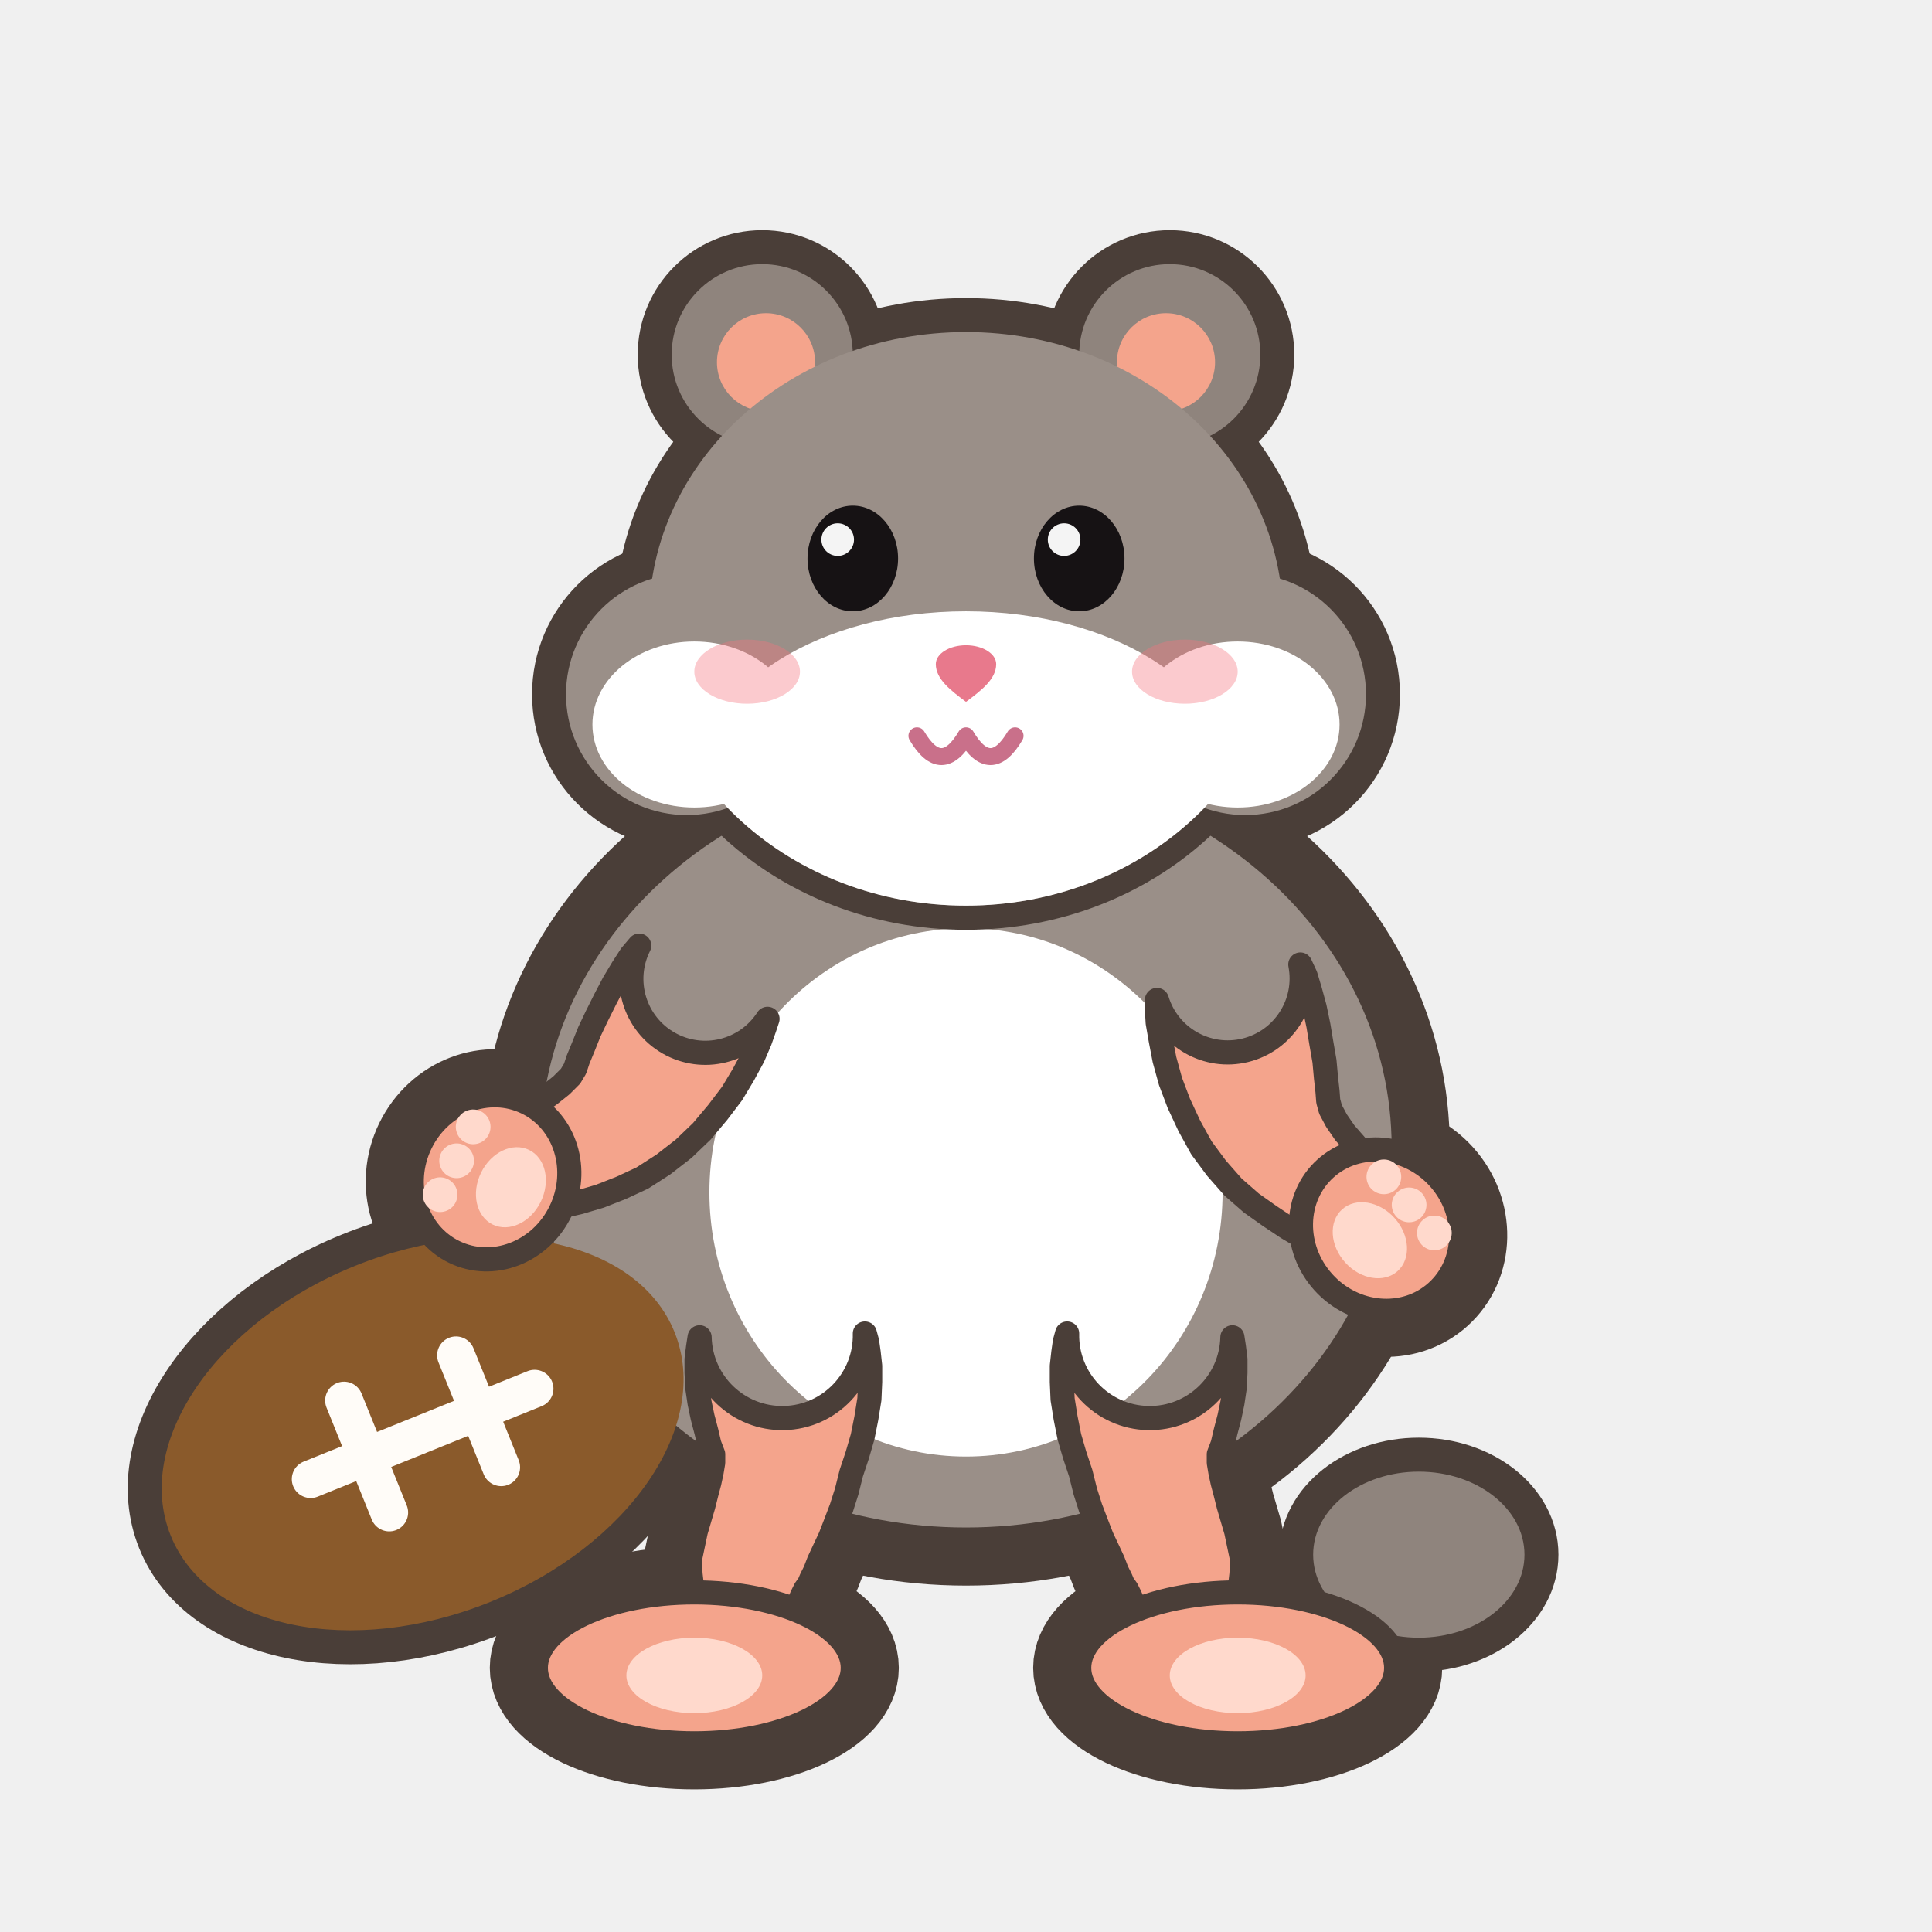
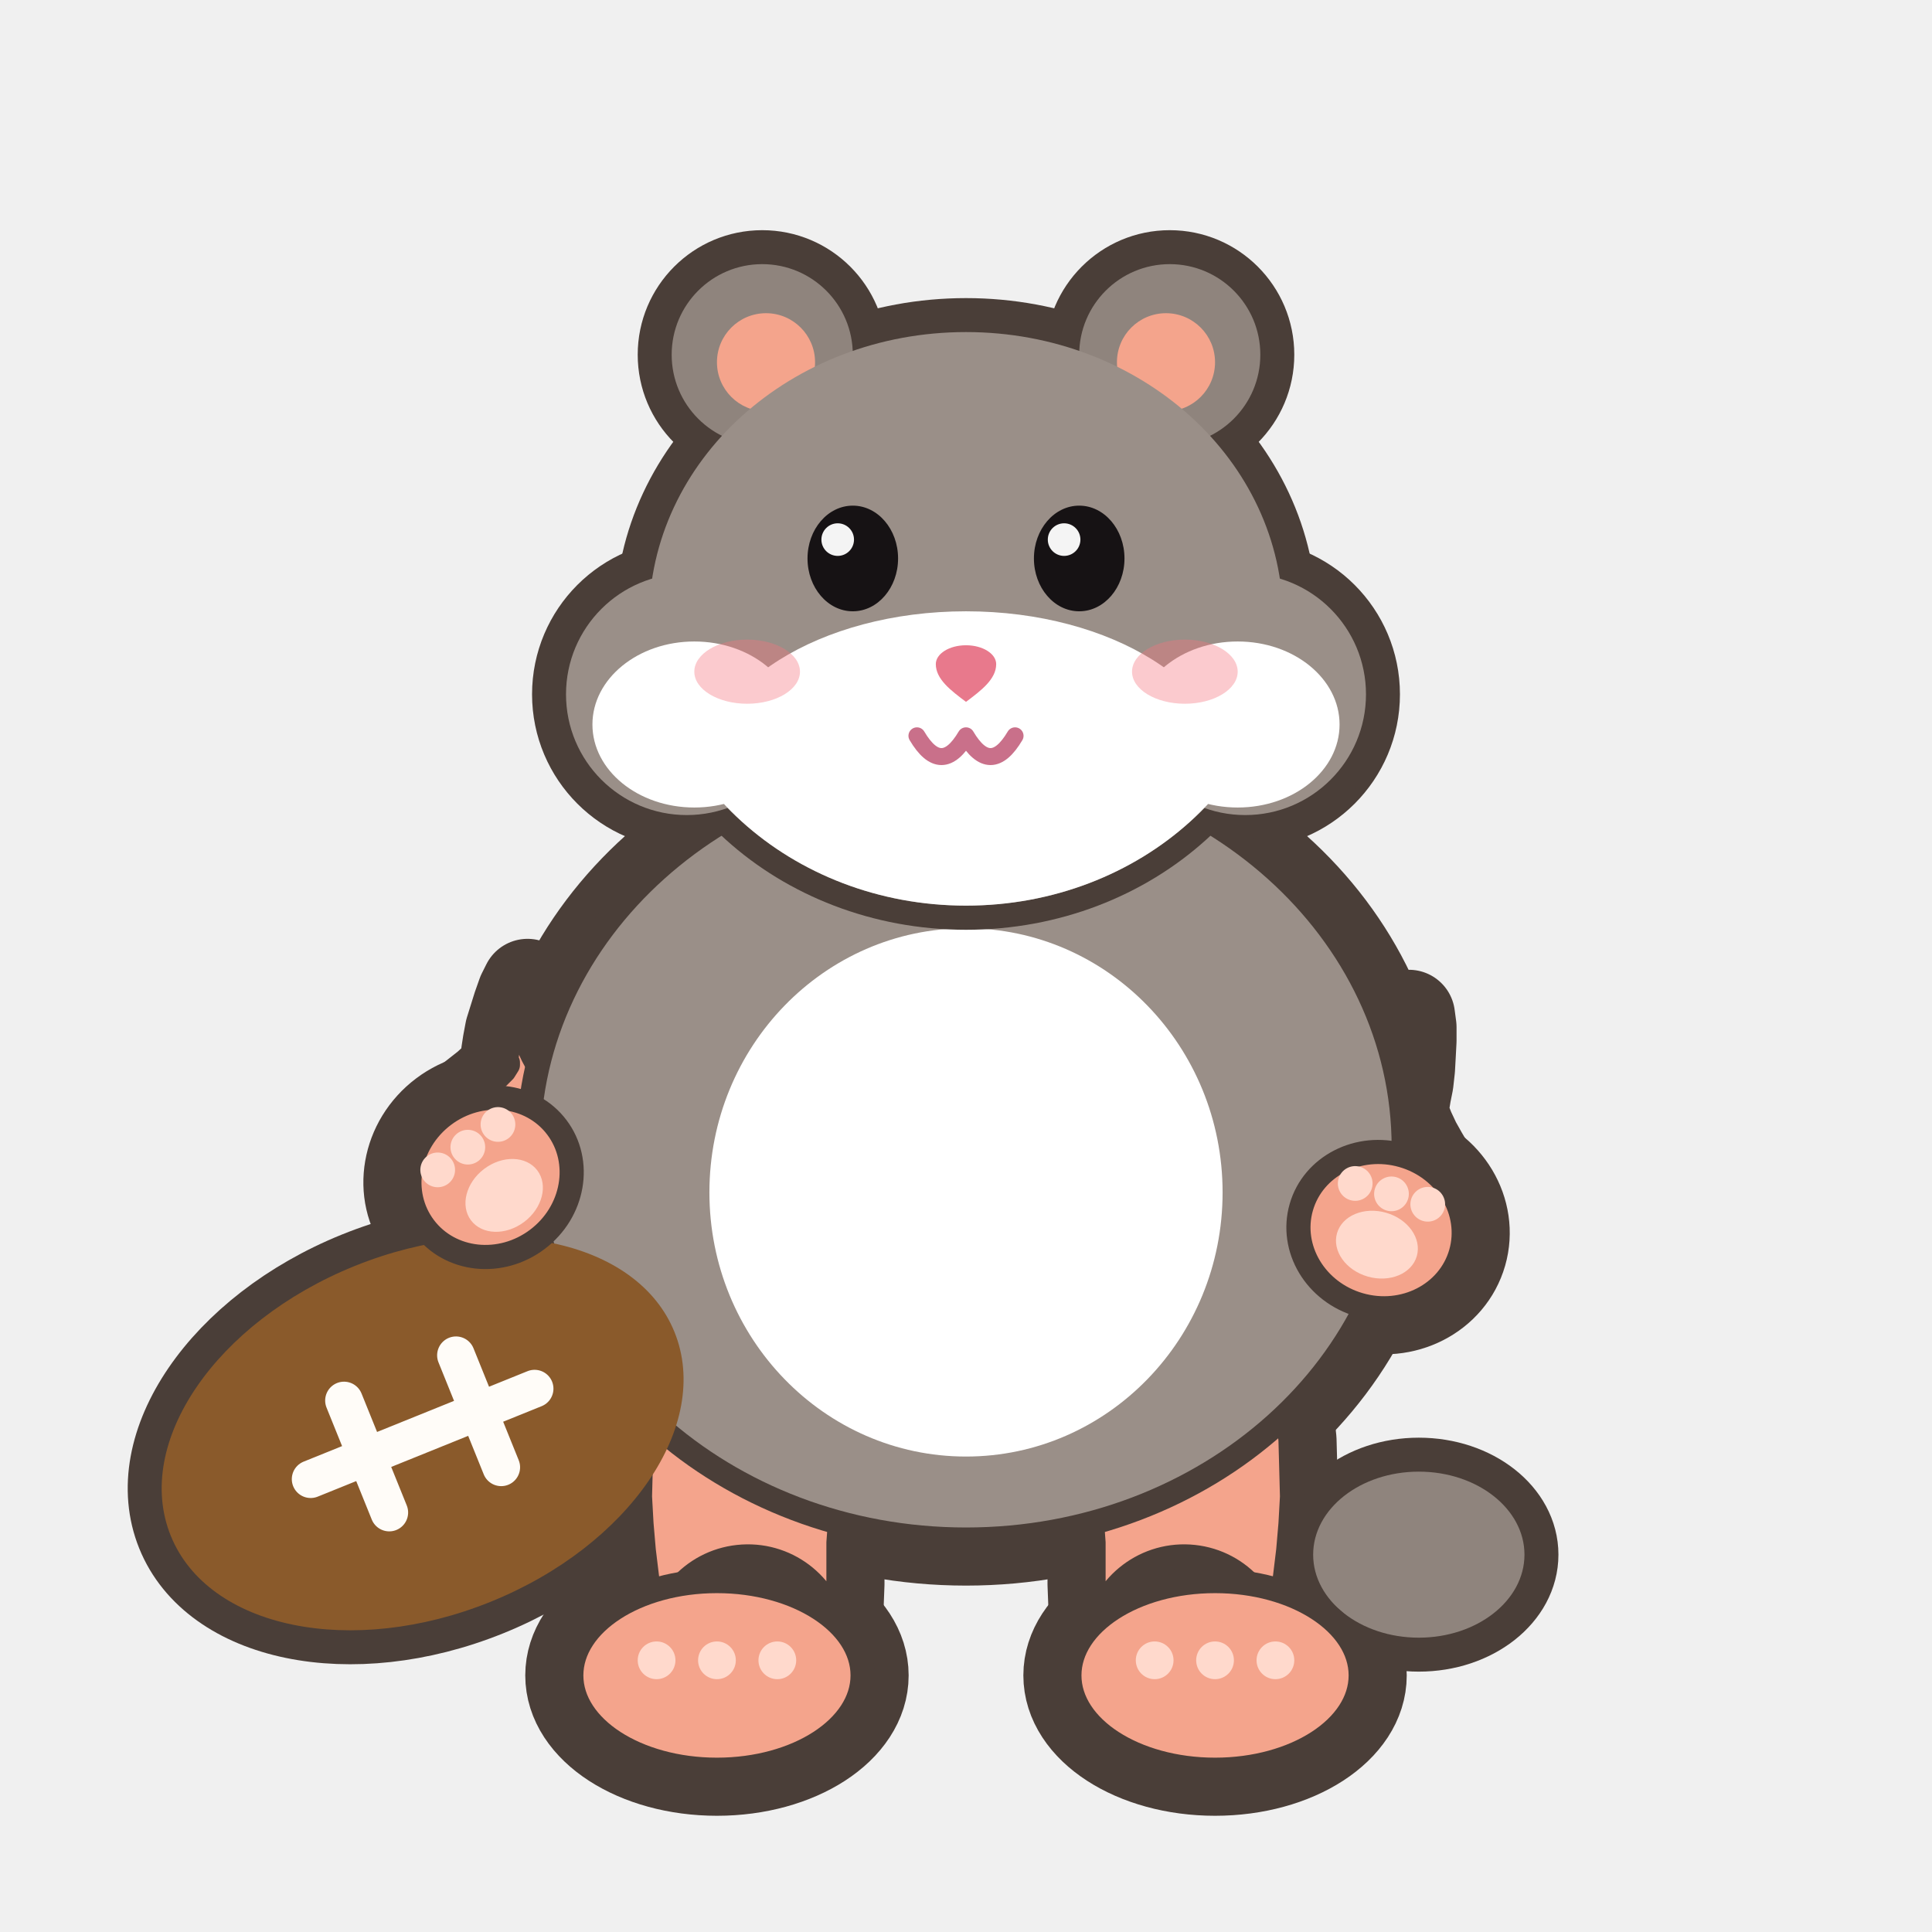
<svg xmlns="http://www.w3.org/2000/svg" viewBox="0 0 256 256" width="256" height="256" role="img" aria-labelledby="t-rugby_hamster">
  <g class="outline">
+     <path d="M89.9 171.5L89.3 172.9L88.5 174.8L87.6 177.3L86.8 180.3L86.0 183.6L85.4 187.1L85.0 190.8L84.9 194.5L84.8 198.3L85.0 201.9L85.3 205.4L85.7 208.7L86.1 211.8L86.5 214.4L86.9 216.5L87.2 218.0A11.9 11.9 0 0 1 110.9 216.6L111.0 214.8L111.0 212.5L111.1 209.9L111.1 207.2L111.1 204.4L111.3 201.7L111.5 199.3L111.9 197.5L112.5 195.8L113.4 193.6L114.3 191.1L115.1 188.5L115.9 185.9L116.6 183.4L117.1 181.1L117.4 179.3A14.2 14.2 0 0 1 89.9 171.5Z" fill="#4A3E38" stroke="#4A3E38" stroke-width="12.2" stroke-linejoin="round" />
+     <path d="M138.6 179.3L138.9 181.1L139.4 183.4L140.1 185.9L140.9 188.5L141.7 191.1L142.6 193.6L143.5 195.8L144.1 197.5L144.5 199.3L144.7 201.7L144.9 204.4L144.9 207.2L144.9 209.9L145.0 212.5L145.0 214.8L145.1 216.6A11.9 11.9 0 0 1 168.8 218.0L169.1 216.5L169.5 214.4L169.9 211.8L170.3 208.7L170.7 205.4L171.0 201.9L171.2 198.3L171.1 194.5L171.0 190.8L170.6 187.1L170.0 183.6L169.2 180.3L168.4 177.3L167.5 174.8L166.7 172.9L166.1 171.5A14.2 14.2 0 0 1 138.6 179.3Z" fill="#4A3E38" stroke="#4A3E38" stroke-width="12.2" stroke-linejoin="round" />
    <ellipse cx="188" cy="206" rx="14" ry="11" fill="#4A3E38" stroke="#4A3E38" stroke-width="9" stroke-linejoin="round" />
+     <path d="M69.9 130.5L69.3 131.7L68.7 133.4L68.2 135.0L67.7 136.6L67.4 138.2L67.2 139.5L67.1 140.4L67.3 140.8L67.3 141.1L66.8 141.9L65.8 142.9L64.6 144.0L63.2 145.1L61.8 146.2L60.5 147.3L59.5 148.2A9.8 9.8 0 0 1 70.5 164.4L71.3 164.0L72.6 163.5L74.3 162.7L76.3 161.7L78.5 160.4L80.8 158.9L83.2 157.1L85.6 154.6L87.8 151.9L89.5 149.3L90.8 146.7L91.8 144.3L92.5 142.1L93.0 140.3L93.2 139.0L93.3 138.2A12.3 12.3 0 0 1 69.9 130.5Z" fill="#4A3E38" stroke="#4A3E38" stroke-width="12.2" stroke-linejoin="round" />
+     <path d="M162.1 134.0L161.9 135.0L161.7 136.4L161.5 138.4L161.4 140.8L161.6 143.6L161.9 146.5L162.6 149.7L163.7 153.0L165.1 156.2L166.7 158.9L168.3 161.2L169.9 163.3L171.5 165.2L172.8 166.7L173.9 167.7L174.6 168.5A9.8 9.8 0 0 1 190.8 157.7L190.2 156.4L189.4 154.8L188.4 153.1L187.5 151.5L186.7 149.8L186.1 148.3L185.7 147.2L185.7 146.6L186.0 146.1L186.2 144.9L186.5 143.4L186.7 141.6L186.8 139.8L186.9 137.9L186.9 136.1L186.7 134.6A12.3 12.3 0 0 1 162.1 134.0Z" fill="#4A3E38" stroke="#4A3E38" stroke-width="12.2" stroke-linejoin="round" />
    <ellipse cx="128" cy="152" rx="58" ry="52" fill="#4A3E38" stroke="#4A3E38" stroke-width="12.2" stroke-linejoin="round" />
    <ellipse cx="128" cy="158" rx="34" ry="35" fill="#4A3E38" stroke="#4A3E38" stroke-width="9" stroke-linejoin="round" />
-     <path d="M92.7 177.2L92.5 178.5L92.3 180.1L92.3 181.9L92.4 183.9L92.7 185.9L93.1 187.8L93.6 189.7L94.0 191.4L94.5 192.7L94.5 193.8L94.3 195.0L94.0 196.4L93.6 197.9L93.2 199.5L92.7 201.2L92.2 202.9L91.8 204.8L91.4 206.7L91.5 208.6L91.7 210.3L91.9 211.8L92.3 213.2L92.7 214.4L93.1 215.5L93.5 216.3L93.9 216.9L94.2 217.4A4.8 4.8 0 0 1 103.9 217.3L104.2 216.6L104.5 215.7L104.9 214.9L105.2 214.0L105.5 213.1L105.9 212.3L106.3 211.4L106.7 210.6L107.2 209.9L107.5 209.2L108.0 208.2L108.5 206.9L109.2 205.4L110.0 203.7L110.7 201.9L111.5 199.8L112.2 197.6L112.8 195.2L113.6 192.8L114.3 190.4L114.8 187.9L115.2 185.4L115.3 183.1L115.3 181.0L115.1 179.2L114.9 177.8L114.6 176.7A10.9 10.9 0 0 1 92.7 177.2Z" fill="#4A3E38" stroke="#4A3E38" stroke-width="12.2" stroke-linejoin="round" />
-     <ellipse cx="92" cy="221" rx="21" ry="10" fill="#4A3E38" stroke="#4A3E38" stroke-width="12.2" stroke-linejoin="round" />
-     <ellipse cx="92" cy="222" rx="9" ry="5" fill="#4A3E38" stroke="#4A3E38" stroke-width="9" stroke-linejoin="round" />
-     <path d="M141.4 176.7L141.1 177.8L140.9 179.2L140.7 181.0L140.7 183.1L140.8 185.4L141.2 187.9L141.7 190.4L142.4 192.8L143.2 195.2L143.8 197.6L144.5 199.8L145.3 201.9L146.0 203.7L146.8 205.4L147.5 206.9L148.0 208.2L148.5 209.2L148.8 209.9L149.3 210.6L149.7 211.4L150.1 212.3L150.5 213.1L150.8 214.0L151.1 214.9L151.5 215.7L151.8 216.6L152.1 217.3A4.8 4.8 0 0 1 161.8 217.4L162.1 216.9L162.5 216.3L162.9 215.5L163.3 214.4L163.7 213.2L164.1 211.8L164.3 210.3L164.5 208.6L164.6 206.7L164.2 204.8L163.8 202.9L163.3 201.2L162.8 199.5L162.4 197.9L162.0 196.4L161.7 195.0L161.5 193.8L161.5 192.7L162.0 191.4L162.4 189.7L162.9 187.8L163.3 185.9L163.6 183.9L163.7 181.9L163.7 180.1L163.5 178.5L163.3 177.2A10.9 10.9 0 0 1 141.4 176.7Z" fill="#4A3E38" stroke="#4A3E38" stroke-width="12.2" stroke-linejoin="round" />
-     <ellipse cx="164" cy="221" rx="21" ry="10" fill="#4A3E38" stroke="#4A3E38" stroke-width="12.2" stroke-linejoin="round" />
-     <ellipse cx="164" cy="222" rx="9" ry="5" fill="#4A3E38" stroke="#4A3E38" stroke-width="9" stroke-linejoin="round" />
+     <ellipse cx="95" cy="222" rx="19.3" ry="12.5" fill="#4A3E38" stroke="#4A3E38" stroke-width="12.2" stroke-linejoin="round" />
+     <circle cx="87" cy="220" r="2.5" fill="#4A3E38" stroke="#4A3E38" stroke-width="9" stroke-linejoin="round" />
+     <circle cx="95" cy="220" r="2.5" fill="#4A3E38" stroke="#4A3E38" stroke-width="9" stroke-linejoin="round" />
+     <circle cx="103" cy="220" r="2.5" fill="#4A3E38" stroke="#4A3E38" stroke-width="9" stroke-linejoin="round" />
+     <ellipse cx="161" cy="222" rx="19.3" ry="12.5" fill="#4A3E38" stroke="#4A3E38" stroke-width="12.2" stroke-linejoin="round" />
+     <circle cx="153" cy="220" r="2.5" fill="#4A3E38" stroke="#4A3E38" stroke-width="9" stroke-linejoin="round" />
+     <circle cx="161" cy="220" r="2.5" fill="#4A3E38" stroke="#4A3E38" stroke-width="9" stroke-linejoin="round" />
+     <circle cx="169" cy="220" r="2.5" fill="#4A3E38" stroke="#4A3E38" stroke-width="9" stroke-linejoin="round" />
    <g transform="rotate(-22 56 190)">
      <ellipse cx="56" cy="190" rx="36" ry="24" fill="#4A3E38" stroke="#4A3E38" stroke-width="9" stroke-linejoin="round" />
      <path d="M40 190h32M48 182v16M64 182v16" stroke-linecap="round" fill="#4A3E38" stroke="#4A3E38" stroke-width="14" stroke-linejoin="round" />
    </g>
    <g transform="translate(128,74) scale(0.5) translate(-128,-126)">
      <circle cx="74" cy="72" r="24" fill="#4A3E38" stroke="#4A3E38" stroke-width="18" stroke-linejoin="round" />
      <circle cx="75" cy="74" r="13" fill="#4A3E38" stroke="#4A3E38" stroke-width="18" stroke-linejoin="round" />
      <circle cx="182" cy="72" r="24" fill="#4A3E38" stroke="#4A3E38" stroke-width="18" stroke-linejoin="round" />
      <circle cx="181" cy="74" r="13" fill="#4A3E38" stroke="#4A3E38" stroke-width="18" stroke-linejoin="round" />
      <circle cx="54" cy="162" r="32" fill="#4A3E38" stroke="#4A3E38" stroke-width="18" stroke-linejoin="round" />
      <circle cx="202" cy="162" r="32" fill="#4A3E38" stroke="#4A3E38" stroke-width="18" stroke-linejoin="round" />
      <ellipse cx="128" cy="142" rx="84" ry="76" fill="#4A3E38" stroke="#4A3E38" stroke-width="18" stroke-linejoin="round" />
      <ellipse cx="56" cy="170" rx="27" ry="22" fill="#4A3E38" stroke="#4A3E38" stroke-width="18" stroke-linejoin="round" />
      <ellipse cx="200" cy="170" rx="27" ry="22" fill="#4A3E38" stroke="#4A3E38" stroke-width="18" stroke-linejoin="round" />
      <ellipse cx="98" cy="126" rx="12" ry="14" fill="#4A3E38" stroke="#4A3E38" stroke-width="18" stroke-linejoin="round" />
      <ellipse cx="158" cy="126" rx="12" ry="14" fill="#4A3E38" stroke="#4A3E38" stroke-width="18" stroke-linejoin="round" />
      <path d="M120 154a8 5 0 0 1 16 0c0 4-4 7-8 10-4-3-8-6-8-10z" fill="#4A3E38" stroke="#4A3E38" stroke-width="18" stroke-linejoin="round" />
    </g>
-     <path d="M84.7 125.3L83.6 126.6L82.5 128.3L81.3 130.3L80.2 132.4L79.1 134.6L78.1 136.7L77.3 138.7L76.6 140.4L76.2 141.6L75.6 142.6L74.4 143.8L72.9 145.0L71.1 146.3L69.3 147.5L67.4 148.6L65.7 149.6L64.1 150.6L62.9 151.5A5.2 5.2 0 0 1 67.0 161.1L68.2 160.9L69.8 160.8L71.9 160.4L74.2 159.9L76.8 159.3L79.5 158.5L82.3 157.4L85.1 156.1L87.9 154.3L90.6 152.2L93.0 149.9L95.1 147.4L97.0 144.9L98.5 142.4L99.8 140.0L100.7 137.9L101.3 136.2L101.7 135.0A9.8 9.8 0 0 1 84.7 125.3Z" fill="#4A3E38" stroke="#4A3E38" stroke-width="12.2" stroke-linejoin="round" />
-     <g transform="rotate(-64 65 156)">
+     <g transform="rotate(-37 65 156)">
      <ellipse cx="65" cy="156" rx="11" ry="10.3" fill="#4A3E38" stroke="#4A3E38" stroke-width="12.2" stroke-linejoin="round" />
      <ellipse cx="65" cy="159" rx="5.5" ry="4.4" fill="#4A3E38" stroke="#4A3E38" stroke-width="9" stroke-linejoin="round" />
      <circle cx="60" cy="151" r="2.3" fill="#4A3E38" stroke="#4A3E38" stroke-width="9" stroke-linejoin="round" />
      <circle cx="65" cy="151" r="2.3" fill="#4A3E38" stroke="#4A3E38" stroke-width="9" stroke-linejoin="round" />
      <circle cx="70" cy="151" r="2.3" fill="#4A3E38" stroke="#4A3E38" stroke-width="9" stroke-linejoin="round" />
    </g>
-     <path d="M153.3 132.5L153.3 133.8L153.4 135.5L153.8 137.8L154.3 140.4L155.1 143.3L156.2 146.2L157.6 149.2L159.2 152.1L161.2 154.8L163.4 157.3L165.8 159.4L168.2 161.1L170.6 162.7L172.8 164.0L175.0 165.1L176.8 166.0L178.3 166.6L179.4 167.1A5.2 5.2 0 0 1 186.0 159.1L185.1 157.9L183.9 156.5L182.5 155.0L181.0 153.4L179.6 151.7L178.2 150.1L177.1 148.5L176.3 147.0L176.0 145.9L175.9 144.6L175.7 142.8L175.5 140.6L175.1 138.3L174.7 135.9L174.2 133.5L173.6 131.3L173.0 129.3L172.3 127.8A9.8 9.8 0 0 1 153.3 132.5Z" fill="#4A3E38" stroke="#4A3E38" stroke-width="12.2" stroke-linejoin="round" />
-     <g transform="rotate(48 183 163)">
+     <g transform="rotate(16 183 163)">
      <ellipse cx="183" cy="163" rx="11" ry="10.3" fill="#4A3E38" stroke="#4A3E38" stroke-width="12.2" stroke-linejoin="round" />
      <ellipse cx="183" cy="165" rx="5.5" ry="4.4" fill="#4A3E38" stroke="#4A3E38" stroke-width="9" stroke-linejoin="round" />
      <circle cx="178" cy="158" r="2.3" fill="#4A3E38" stroke="#4A3E38" stroke-width="9" stroke-linejoin="round" />
      <circle cx="183" cy="158" r="2.3" fill="#4A3E38" stroke="#4A3E38" stroke-width="9" stroke-linejoin="round" />
      <circle cx="188" cy="158" r="2.3" fill="#4A3E38" stroke="#4A3E38" stroke-width="9" stroke-linejoin="round" />
    </g>
  </g>
+   <path d="M89.9 171.5L89.3 172.9L88.5 174.8L87.6 177.3L86.8 180.3L86.0 183.6L85.4 187.1L85.0 190.8L84.9 194.5L84.8 198.3L85.0 201.9L85.3 205.4L85.7 208.7L86.1 211.8L86.5 214.4L86.9 216.5L87.2 218.0A11.9 11.9 0 0 1 110.9 216.6L111.0 214.8L111.0 212.5L111.1 209.9L111.1 207.2L111.1 204.4L111.3 201.7L111.5 199.3L111.9 197.5L112.5 195.8L113.4 193.6L114.3 191.1L115.1 188.5L115.9 185.9L116.6 183.4L117.1 181.1L117.4 179.3A14.2 14.2 0 0 1 89.9 171.5Z" fill="#F4A48C" stroke="#4A3E38" stroke-width="3.2" stroke-linejoin="round" />
+   <path d="M138.6 179.3L138.9 181.1L139.4 183.4L140.1 185.9L140.9 188.5L141.7 191.1L142.6 193.6L143.5 195.8L144.1 197.5L144.5 199.3L144.7 201.7L144.9 204.4L144.9 207.2L144.9 209.9L145.0 212.5L145.0 214.8L145.1 216.6A11.9 11.9 0 0 1 168.8 218.0L169.1 216.5L169.5 214.4L169.9 211.8L170.3 208.7L170.7 205.4L171.0 201.9L171.2 198.3L171.1 194.5L171.0 190.8L170.6 187.1L170.0 183.6L169.2 180.3L168.4 177.3L167.5 174.8L166.7 172.9L166.1 171.5A14.2 14.2 0 0 1 138.6 179.3Z" fill="#F4A48C" stroke="#4A3E38" stroke-width="3.2" stroke-linejoin="round" />
  <ellipse cx="188" cy="206" rx="14" ry="11" fill="#8F847D" />
+   <path d="M69.9 130.5L69.3 131.7L68.7 133.4L68.2 135.0L67.7 136.6L67.4 138.2L67.2 139.5L67.1 140.4L67.3 140.8L67.3 141.1L66.8 141.9L65.8 142.9L64.6 144.0L63.2 145.1L61.8 146.2L60.5 147.3L59.5 148.2A9.8 9.8 0 0 1 70.5 164.4L71.3 164.0L72.6 163.5L74.3 162.7L76.3 161.7L78.5 160.4L80.8 158.9L83.2 157.1L85.6 154.6L87.8 151.9L89.5 149.3L90.8 146.7L91.8 144.3L92.5 142.1L93.0 140.3L93.2 139.0L93.3 138.2A12.3 12.3 0 0 1 69.9 130.5Z" fill="#F4A48C" stroke="#4A3E38" stroke-width="3.2" stroke-linejoin="round" />
+   <path d="M162.1 134.0L161.9 135.0L161.7 136.4L161.5 138.4L161.4 140.8L161.6 143.6L161.9 146.5L162.6 149.7L163.7 153.0L165.1 156.2L166.7 158.9L168.3 161.2L169.9 163.3L171.5 165.2L172.8 166.7L173.9 167.7L174.6 168.5A9.8 9.8 0 0 1 190.8 157.7L190.2 156.4L189.4 154.8L188.4 153.1L187.5 151.5L186.7 149.8L186.1 148.3L185.7 147.2L185.7 146.6L186.0 146.1L186.2 144.9L186.5 143.4L186.7 141.6L186.8 139.8L186.9 137.9L186.9 136.1L186.7 134.6A12.3 12.3 0 0 1 162.1 134.0Z" fill="#F4A48C" stroke="#4A3E38" stroke-width="3.2" stroke-linejoin="round" />
  <ellipse cx="128" cy="152" rx="58" ry="52" fill="#9A8F88" stroke="#4A3E38" stroke-width="3.2" />
  <ellipse cx="128" cy="158" rx="34" ry="35" fill="#FFFFFF" />
-   <path d="M92.7 177.2L92.5 178.5L92.3 180.1L92.3 181.9L92.4 183.9L92.7 185.9L93.1 187.8L93.6 189.7L94.0 191.4L94.5 192.7L94.5 193.8L94.3 195.0L94.0 196.4L93.6 197.9L93.2 199.5L92.7 201.2L92.2 202.9L91.8 204.8L91.4 206.7L91.5 208.6L91.7 210.3L91.9 211.8L92.3 213.2L92.7 214.4L93.1 215.5L93.5 216.3L93.9 216.9L94.2 217.4A4.8 4.8 0 0 1 103.9 217.3L104.2 216.6L104.5 215.7L104.9 214.9L105.2 214.0L105.5 213.1L105.9 212.3L106.3 211.4L106.7 210.6L107.2 209.9L107.5 209.2L108.0 208.2L108.5 206.9L109.2 205.4L110.0 203.7L110.7 201.9L111.5 199.8L112.2 197.6L112.8 195.2L113.6 192.8L114.3 190.4L114.8 187.9L115.2 185.4L115.3 183.1L115.3 181.0L115.1 179.2L114.9 177.8L114.6 176.7A10.9 10.9 0 0 1 92.7 177.2Z" fill="#F4A48C" stroke="#4A3E38" stroke-width="3.2" stroke-linejoin="round" />
-   <ellipse cx="92" cy="221" rx="21" ry="10" fill="#F4A48C" stroke="#4A3E38" stroke-width="3.2" />
-   <ellipse cx="92" cy="222" rx="9" ry="5" fill="#FFD9CC" />
-   <path d="M141.4 176.7L141.1 177.8L140.9 179.2L140.7 181.0L140.7 183.1L140.8 185.4L141.2 187.9L141.7 190.4L142.4 192.8L143.2 195.2L143.8 197.6L144.5 199.8L145.3 201.9L146.0 203.7L146.8 205.4L147.5 206.9L148.0 208.2L148.5 209.2L148.8 209.9L149.3 210.6L149.7 211.4L150.1 212.3L150.5 213.1L150.8 214.0L151.1 214.9L151.5 215.7L151.8 216.6L152.1 217.3A4.8 4.8 0 0 1 161.8 217.4L162.1 216.9L162.5 216.3L162.9 215.5L163.3 214.4L163.7 213.2L164.1 211.8L164.3 210.3L164.5 208.6L164.6 206.7L164.2 204.8L163.8 202.9L163.3 201.2L162.8 199.5L162.4 197.9L162.0 196.4L161.7 195.0L161.5 193.8L161.5 192.7L162.0 191.4L162.4 189.7L162.9 187.8L163.3 185.9L163.6 183.9L163.7 181.9L163.7 180.1L163.5 178.5L163.3 177.2A10.9 10.9 0 0 1 141.4 176.7Z" fill="#F4A48C" stroke="#4A3E38" stroke-width="3.2" stroke-linejoin="round" />
-   <ellipse cx="164" cy="221" rx="21" ry="10" fill="#F4A48C" stroke="#4A3E38" stroke-width="3.2" />
-   <ellipse cx="164" cy="222" rx="9" ry="5" fill="#FFD9CC" />
+   <ellipse cx="95" cy="222" rx="19.3" ry="12.5" fill="#F4A48C" stroke="#4A3E38" stroke-width="3.2" />
+   <circle cx="87" cy="220" r="2.5" fill="#FFD9CC" />
+   <circle cx="95" cy="220" r="2.5" fill="#FFD9CC" />
+   <circle cx="103" cy="220" r="2.5" fill="#FFD9CC" />
+   <ellipse cx="161" cy="222" rx="19.3" ry="12.5" fill="#F4A48C" stroke="#4A3E38" stroke-width="3.2" />
+   <circle cx="153" cy="220" r="2.5" fill="#FFD9CC" />
+   <circle cx="161" cy="220" r="2.5" fill="#FFD9CC" />
+   <circle cx="169" cy="220" r="2.5" fill="#FFD9CC" />
  <g transform="rotate(-22 56 190)">
    <ellipse cx="56" cy="190" rx="36" ry="24" fill="#8A5A2B" />
    <path d="M40 190h32M48 182v16M64 182v16" stroke="#FFFCF8" stroke-width="5" stroke-linecap="round" />
  </g>
  <g transform="translate(128,74) scale(0.5) translate(-128,-126)">
    <g class="outline">
      <circle cx="74" cy="72" r="24" fill="#4A3E38" stroke="#4A3E38" stroke-width="12.8" stroke-linejoin="round" />
      <circle cx="75" cy="74" r="13" fill="#4A3E38" stroke="#4A3E38" stroke-width="12.8" stroke-linejoin="round" />
      <circle cx="182" cy="72" r="24" fill="#4A3E38" stroke="#4A3E38" stroke-width="12.8" stroke-linejoin="round" />
      <circle cx="181" cy="74" r="13" fill="#4A3E38" stroke="#4A3E38" stroke-width="12.8" stroke-linejoin="round" />
      <circle cx="54" cy="162" r="32" fill="#4A3E38" stroke="#4A3E38" stroke-width="12.8" stroke-linejoin="round" />
      <circle cx="202" cy="162" r="32" fill="#4A3E38" stroke="#4A3E38" stroke-width="12.8" stroke-linejoin="round" />
      <ellipse cx="128" cy="142" rx="84" ry="76" fill="#4A3E38" stroke="#4A3E38" stroke-width="12.8" stroke-linejoin="round" />
      <ellipse cx="56" cy="170" rx="27" ry="22" fill="#4A3E38" stroke="#4A3E38" stroke-width="12.8" stroke-linejoin="round" />
      <ellipse cx="200" cy="170" rx="27" ry="22" fill="#4A3E38" stroke="#4A3E38" stroke-width="12.8" stroke-linejoin="round" />
      <ellipse cx="98" cy="126" rx="12" ry="14" fill="#4A3E38" stroke="#4A3E38" stroke-width="12.8" stroke-linejoin="round" />
      <ellipse cx="158" cy="126" rx="12" ry="14" fill="#4A3E38" stroke="#4A3E38" stroke-width="12.8" stroke-linejoin="round" />
      <path d="M120 154a8 5 0 0 1 16 0c0 4-4 7-8 10-4-3-8-6-8-10z" fill="#4A3E38" stroke="#4A3E38" stroke-width="12.8" stroke-linejoin="round" />
    </g>
    <circle cx="74" cy="72" r="24" fill="#8F847D" />
    <circle cx="75" cy="74" r="13" fill="#F4A48C" />
    <circle cx="182" cy="72" r="24" fill="#8F847D" />
    <circle cx="181" cy="74" r="13" fill="#F4A48C" />
    <circle cx="54" cy="162" r="32" fill="#9A8F88" />
    <circle cx="202" cy="162" r="32" fill="#9A8F88" />
    <ellipse cx="128" cy="142" rx="84" ry="76" fill="#9A8F88" />
    <defs>
      <clipPath id="clip-hamster">
        <ellipse cx="128" cy="142" rx="84" ry="76" />
      </clipPath>
    </defs>
    <g clip-path="url(#clip-hamster)">
      <ellipse cx="128" cy="184" rx="70" ry="44" fill="#FFFFFF" />
    </g>
    <ellipse cx="56" cy="170" rx="27" ry="22" fill="#FFFFFF" />
    <ellipse cx="200" cy="170" rx="27" ry="22" fill="#FFFFFF" />
    <ellipse cx="98" cy="126" rx="12" ry="14" fill="#161214" />
    <circle cx="94" cy="121" r="4.32" fill="#FFFFFF" opacity="0.95" />
    <ellipse cx="158" cy="126" rx="12" ry="14" fill="#161214" />
    <circle cx="154" cy="121" r="4.32" fill="#FFFFFF" opacity="0.95" />
    <ellipse cx="70" cy="156" rx="14" ry="8.5" fill="#F4737F" opacity="0.38" />
    <ellipse cx="186" cy="156" rx="14" ry="8.5" fill="#F4737F" opacity="0.38" />
    <path d="M120 154a8 5 0 0 1 16 0c0 4-4 7-8 10-4-3-8-6-8-10z" fill="#E8798C" />
    <path d="M115 173q6.5 11 13 0 q6.5 11 13 0" fill="none" stroke="#C9708A" stroke-width="4.5" stroke-linecap="round" stroke-linejoin="round" />
  </g>
-   <path d="M84.7 125.3L83.6 126.6L82.5 128.3L81.3 130.3L80.2 132.4L79.1 134.6L78.1 136.7L77.3 138.7L76.6 140.4L76.2 141.6L75.6 142.6L74.4 143.8L72.9 145.0L71.1 146.3L69.3 147.5L67.4 148.6L65.7 149.6L64.1 150.6L62.9 151.5A5.2 5.2 0 0 1 67.0 161.1L68.2 160.9L69.8 160.8L71.9 160.4L74.2 159.9L76.8 159.3L79.5 158.5L82.3 157.4L85.1 156.1L87.9 154.3L90.6 152.2L93.0 149.9L95.1 147.4L97.0 144.9L98.5 142.4L99.8 140.0L100.7 137.9L101.3 136.2L101.7 135.0A9.8 9.8 0 0 1 84.7 125.3Z" fill="#F4A48C" stroke="#4A3E38" stroke-width="3.2" stroke-linejoin="round" />
-   <g transform="rotate(-64 65 156)">
+   <g transform="rotate(-37 65 156)">
    <ellipse cx="65" cy="156" rx="11" ry="10.3" fill="#F4A48C" stroke="#4A3E38" stroke-width="3.2" />
    <ellipse cx="65" cy="159" rx="5.5" ry="4.4" fill="#FFD9CC" />
    <circle cx="60" cy="151" r="2.3" fill="#FFD9CC" />
    <circle cx="65" cy="151" r="2.3" fill="#FFD9CC" />
    <circle cx="70" cy="151" r="2.3" fill="#FFD9CC" />
  </g>
-   <path d="M153.3 132.5L153.3 133.8L153.4 135.5L153.8 137.8L154.3 140.4L155.1 143.3L156.2 146.2L157.6 149.2L159.2 152.1L161.2 154.8L163.4 157.3L165.8 159.4L168.2 161.1L170.6 162.7L172.8 164.0L175.0 165.1L176.8 166.0L178.3 166.6L179.4 167.1A5.2 5.2 0 0 1 186.0 159.1L185.1 157.9L183.9 156.5L182.5 155.0L181.0 153.4L179.6 151.7L178.2 150.1L177.1 148.5L176.3 147.0L176.0 145.9L175.9 144.6L175.7 142.8L175.5 140.6L175.1 138.3L174.7 135.9L174.2 133.5L173.6 131.3L173.0 129.3L172.3 127.8A9.8 9.8 0 0 1 153.3 132.5Z" fill="#F4A48C" stroke="#4A3E38" stroke-width="3.2" stroke-linejoin="round" />
-   <g transform="rotate(48 183 163)">
+   <g transform="rotate(16 183 163)">
    <ellipse cx="183" cy="163" rx="11" ry="10.3" fill="#F4A48C" stroke="#4A3E38" stroke-width="3.2" />
    <ellipse cx="183" cy="165" rx="5.5" ry="4.4" fill="#FFD9CC" />
    <circle cx="178" cy="158" r="2.3" fill="#FFD9CC" />
    <circle cx="183" cy="158" r="2.3" fill="#FFD9CC" />
    <circle cx="188" cy="158" r="2.3" fill="#FFD9CC" />
  </g>
</svg>
